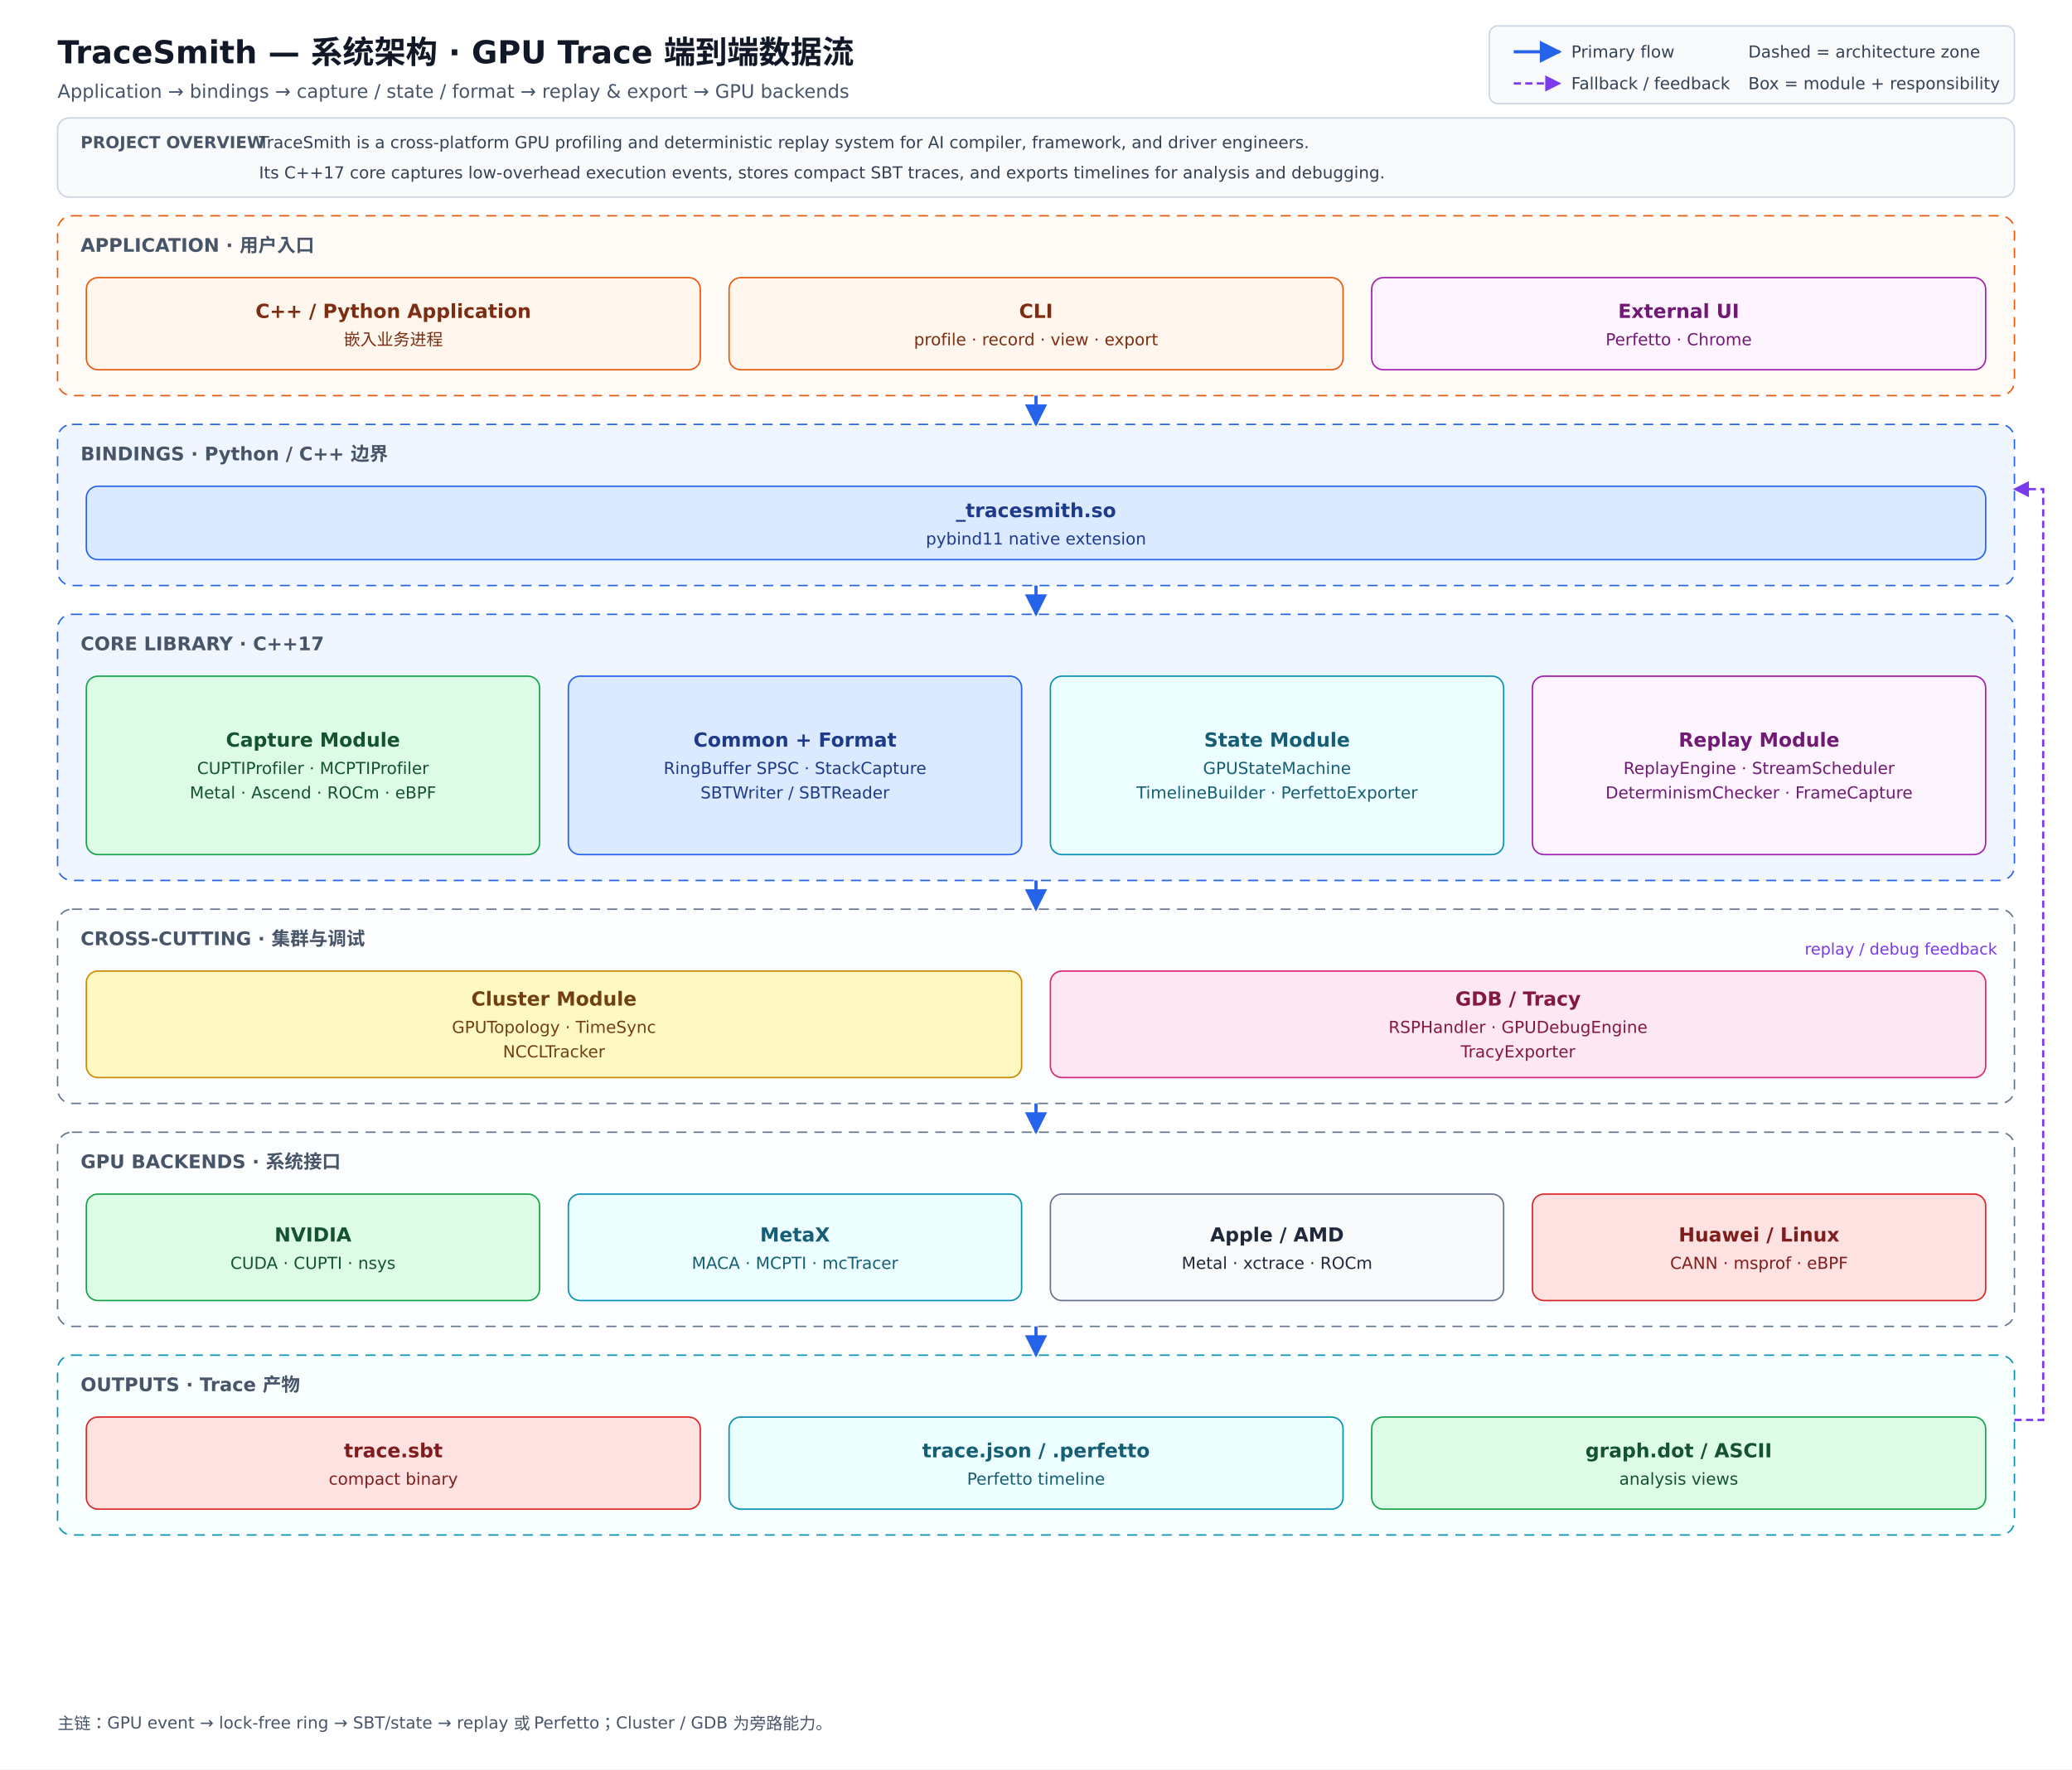
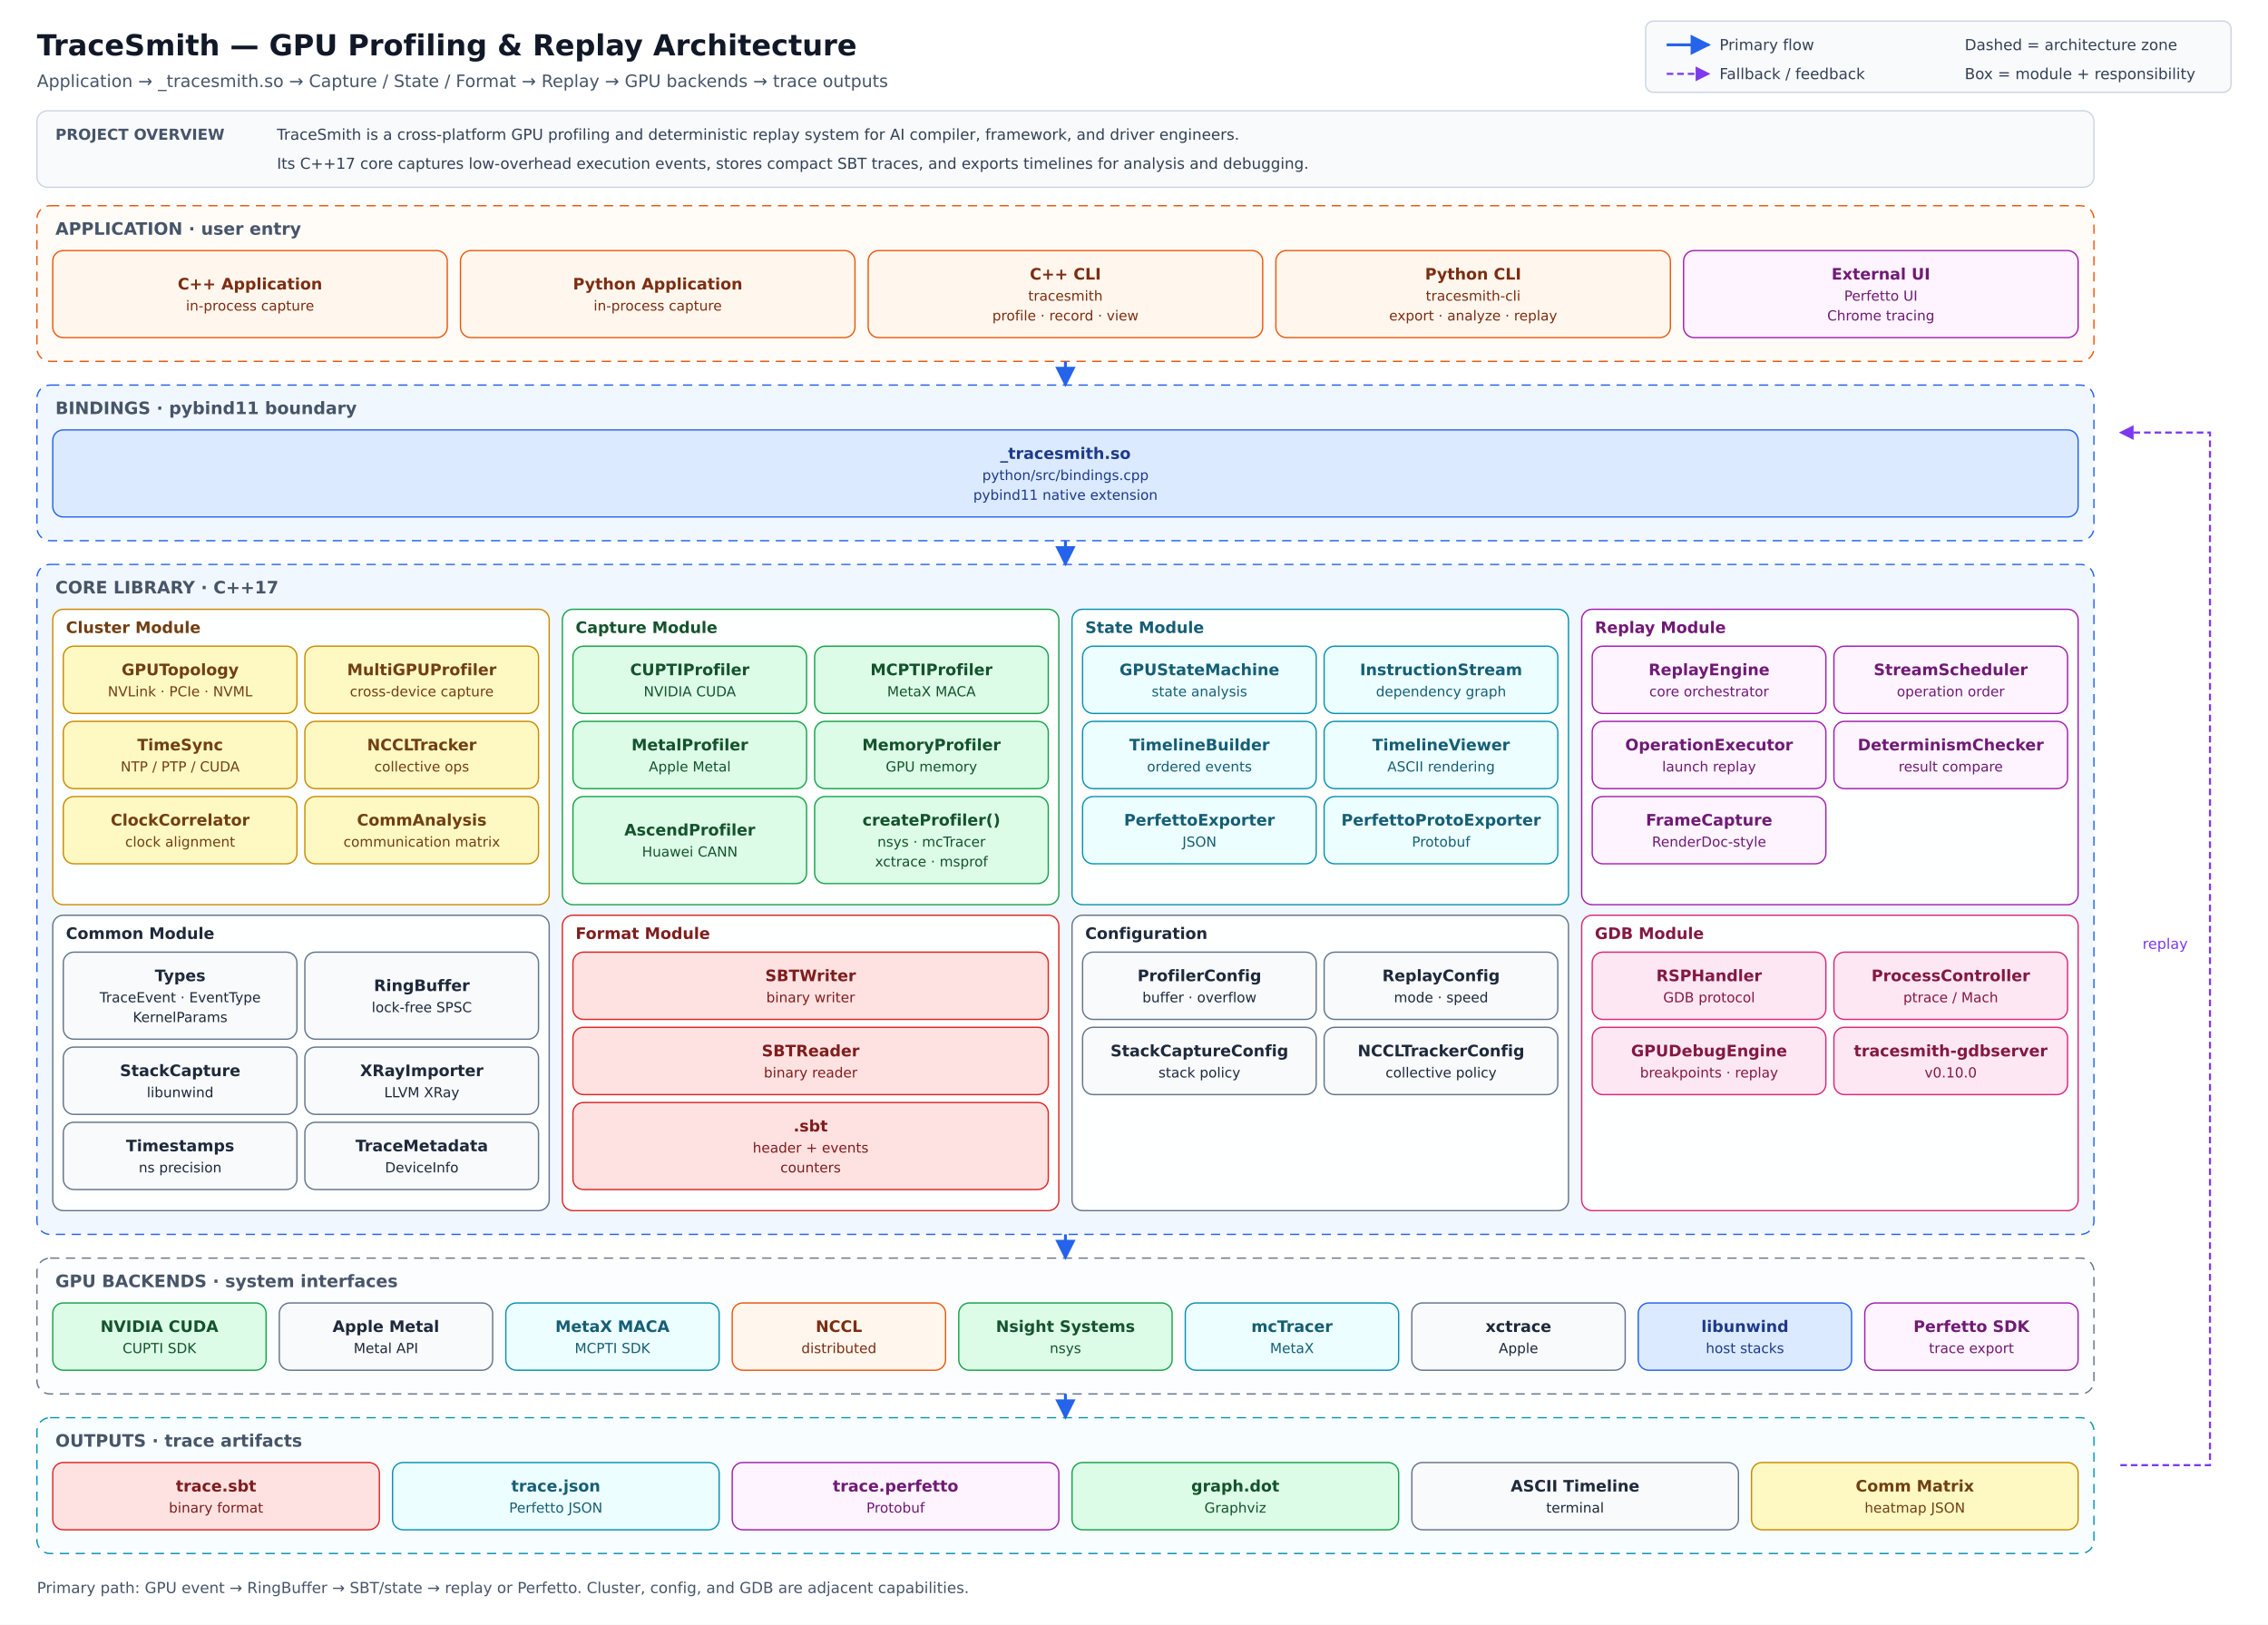
- <svg xmlns="http://www.w3.org/2000/svg" viewBox="0 0 1440 1230" font-family="WenQuanYi Micro Hei, DejaVu Sans, sans-serif">
+ <svg xmlns="http://www.w3.org/2000/svg" viewBox="0 0 1720 1232" font-family="WenQuanYi Micro Hei, DejaVu Sans, sans-serif">
  <defs>
    <marker id="arr" viewBox="0 0 10 10" refX="9" refY="5" markerWidth="7" markerHeight="7" orient="auto">
      <path d="M0,0 L10,5 L0,10 z" fill="#2563eb" />
    </marker>
    <marker id="arrP" viewBox="0 0 10 10" refX="9" refY="5" markerWidth="7" markerHeight="7" orient="auto">
      <path d="M0,0 L10,5 L0,10 z" fill="#7c3aed" />
    </marker>
  </defs>
-   <rect x="0" y="0" width="1440" height="1230" fill="#ffffff" />
-   <text x="40" y="44" font-size="22" fill="#111827" font-weight="700" text-anchor="start">TraceSmith — 系统架构 · GPU Trace 端到端数据流</text>
-   <text x="40" y="68" font-size="13" fill="#475569" font-weight="400" text-anchor="start">Application → bindings → capture / state / format → replay &amp; export → GPU backends</text>
-   <rect x="1035" y="18" width="365" height="54" rx="6" fill="#f8fafc" stroke="#cbd5e1" />
-   <line x1="1052" y1="36" x2="1084" y2="36" stroke="#2563eb" stroke-width="2.2" marker-end="url(#arr)" />
-   <text x="1092" y="40" font-size="11.5" fill="#334155" font-weight="400" text-anchor="start">Primary flow</text>
-   <line x1="1052" y1="58" x2="1084" y2="58" stroke="#7c3aed" stroke-width="1.6" stroke-dasharray="5,3" marker-end="url(#arrP)" />
-   <text x="1092" y="62" font-size="11.5" fill="#334155" font-weight="400" text-anchor="start">Fallback / feedback</text>
-   <text x="1215" y="40" font-size="11.5" fill="#334155" font-weight="400" text-anchor="start">Dashed = architecture zone</text>
-   <text x="1215" y="62" font-size="11.5" fill="#334155" font-weight="400" text-anchor="start">Box = module + responsibility</text>
-   <rect x="40" y="82" width="1360" height="55" rx="8" fill="#f8fafc" stroke="#cbd5e1" />
-   <text x="56" y="103" font-size="11.5" fill="#475569" font-weight="700" text-anchor="start">PROJECT OVERVIEW</text>
-   <text x="180" y="103" font-size="11.5" fill="#334155" font-weight="400" text-anchor="start">TraceSmith is a cross-platform GPU profiling and deterministic replay system for AI compiler, framework, and driver engineers.</text>
-   <text x="180" y="124" font-size="11.5" fill="#334155" font-weight="400" text-anchor="start">Its C++17 core captures low-overhead execution events, stores compact SBT traces, and exports timelines for analysis and debugging.</text>
-   <rect x="40" y="150" width="1360" height="125" rx="10" fill="#fff7ed" fill-opacity="0.42" stroke="#ea580c" stroke-dasharray="7,5" />
-   <text x="56" y="175" font-size="13" fill="#475569" font-weight="700" text-anchor="start">APPLICATION · 用户入口</text>
-   <rect x="60.0" y="193" width="426.7" height="64" rx="8" fill="#fff7ed" stroke="#ea580c" />
-   <text x="273.333" y="221.0" font-size="13.5" fill="#7c2d12" font-weight="700" text-anchor="middle">C++ / Python Application</text>
-   <text x="273.333" y="240.0" font-size="11.5" fill="#7c2d12" font-weight="400" text-anchor="middle">嵌入业务进程</text>
-   <rect x="506.7" y="193" width="426.7" height="64" rx="8" fill="#fff7ed" stroke="#ea580c" />
-   <text x="720.0" y="221.0" font-size="13.5" fill="#7c2d12" font-weight="700" text-anchor="middle">CLI</text>
-   <text x="720.0" y="240.0" font-size="11.5" fill="#7c2d12" font-weight="400" text-anchor="middle">profile · record · view · export</text>
-   <rect x="953.3" y="193" width="426.7" height="64" rx="8" fill="#fdf4ff" stroke="#a21caf" />
-   <text x="1166.667" y="221.0" font-size="13.5" fill="#701a75" font-weight="700" text-anchor="middle">External UI</text>
-   <text x="1166.667" y="240.0" font-size="11.5" fill="#701a75" font-weight="400" text-anchor="middle">Perfetto · Chrome</text>
-   <rect x="40" y="295" width="1360" height="112" rx="10" fill="#dbeafe" fill-opacity="0.42" stroke="#2563eb" stroke-dasharray="7,5" />
-   <text x="56" y="320" font-size="13" fill="#475569" font-weight="700" text-anchor="start">BINDINGS · Python / C++ 边界</text>
-   <rect x="60.0" y="338" width="1320.0" height="51" rx="8" fill="#dbeafe" stroke="#2563eb" />
-   <text x="720.0" y="359.5" font-size="13.5" fill="#1e3a8a" font-weight="700" text-anchor="middle">_tracesmith.so</text>
-   <text x="720.0" y="378.5" font-size="11.5" fill="#1e3a8a" font-weight="400" text-anchor="middle">pybind11 native extension</text>
-   <rect x="40" y="427" width="1360" height="185" rx="10" fill="#dbeafe" fill-opacity="0.42" stroke="#2563eb" stroke-dasharray="7,5" />
-   <text x="56" y="452" font-size="13" fill="#475569" font-weight="700" text-anchor="start">CORE LIBRARY · C++17</text>
-   <rect x="60.0" y="470" width="315.0" height="124" rx="8" fill="#dcfce7" stroke="#16a34a" />
-   <text x="217.5" y="519.0" font-size="13.5" fill="#14532d" font-weight="700" text-anchor="middle">Capture Module</text>
-   <text x="217.5" y="538.0" font-size="11.5" fill="#14532d" font-weight="400" text-anchor="middle">CUPTIProfiler · MCPTIProfiler</text>
-   <text x="217.5" y="555.0" font-size="11.5" fill="#14532d" font-weight="400" text-anchor="middle">Metal · Ascend · ROCm · eBPF</text>
-   <rect x="395.0" y="470" width="315.0" height="124" rx="8" fill="#dbeafe" stroke="#2563eb" />
-   <text x="552.5" y="519.0" font-size="13.5" fill="#1e3a8a" font-weight="700" text-anchor="middle">Common + Format</text>
-   <text x="552.5" y="538.0" font-size="11.5" fill="#1e3a8a" font-weight="400" text-anchor="middle">RingBuffer SPSC · StackCapture</text>
-   <text x="552.5" y="555.0" font-size="11.5" fill="#1e3a8a" font-weight="400" text-anchor="middle">SBTWriter / SBTReader</text>
-   <rect x="730.0" y="470" width="315.0" height="124" rx="8" fill="#ecfeff" stroke="#0891b2" />
-   <text x="887.5" y="519.0" font-size="13.5" fill="#155e75" font-weight="700" text-anchor="middle">State Module</text>
-   <text x="887.5" y="538.0" font-size="11.5" fill="#155e75" font-weight="400" text-anchor="middle">GPUStateMachine</text>
-   <text x="887.5" y="555.0" font-size="11.5" fill="#155e75" font-weight="400" text-anchor="middle">TimelineBuilder · PerfettoExporter</text>
-   <rect x="1065.0" y="470" width="315.0" height="124" rx="8" fill="#fdf4ff" stroke="#a21caf" />
-   <text x="1222.5" y="519.0" font-size="13.5" fill="#701a75" font-weight="700" text-anchor="middle">Replay Module</text>
-   <text x="1222.5" y="538.0" font-size="11.5" fill="#701a75" font-weight="400" text-anchor="middle">ReplayEngine · StreamScheduler</text>
-   <text x="1222.5" y="555.0" font-size="11.5" fill="#701a75" font-weight="400" text-anchor="middle">DeterminismChecker · FrameCapture</text>
-   <rect x="40" y="632" width="1360" height="135" rx="10" fill="#f8fafc" fill-opacity="0.42" stroke="#64748b" stroke-dasharray="7,5" />
-   <text x="56" y="657" font-size="13" fill="#475569" font-weight="700" text-anchor="start">CROSS-CUTTING · 集群与调试</text>
-   <rect x="60.0" y="675" width="650.0" height="74" rx="8" fill="#fef9c3" stroke="#ca8a04" />
-   <text x="385.0" y="699.0" font-size="13.5" fill="#713f12" font-weight="700" text-anchor="middle">Cluster Module</text>
-   <text x="385.0" y="718.0" font-size="11.5" fill="#713f12" font-weight="400" text-anchor="middle">GPUTopology · TimeSync</text>
-   <text x="385.0" y="735.0" font-size="11.5" fill="#713f12" font-weight="400" text-anchor="middle">NCCLTracker</text>
-   <rect x="730.0" y="675" width="650.0" height="74" rx="8" fill="#fce7f3" stroke="#db2777" />
-   <text x="1055.0" y="699.0" font-size="13.5" fill="#831843" font-weight="700" text-anchor="middle">GDB / Tracy</text>
-   <text x="1055.0" y="718.0" font-size="11.5" fill="#831843" font-weight="400" text-anchor="middle">RSPHandler · GPUDebugEngine</text>
-   <text x="1055.0" y="735.0" font-size="11.5" fill="#831843" font-weight="400" text-anchor="middle">TracyExporter</text>
-   <rect x="40" y="787" width="1360" height="135" rx="10" fill="#f8fafc" fill-opacity="0.42" stroke="#64748b" stroke-dasharray="7,5" />
-   <text x="56" y="812" font-size="13" fill="#475569" font-weight="700" text-anchor="start">GPU BACKENDS · 系统接口</text>
-   <rect x="60.0" y="830" width="315.0" height="74" rx="8" fill="#dcfce7" stroke="#16a34a" />
-   <text x="217.5" y="863.0" font-size="13.5" fill="#14532d" font-weight="700" text-anchor="middle">NVIDIA</text>
-   <text x="217.5" y="882.0" font-size="11.5" fill="#14532d" font-weight="400" text-anchor="middle">CUDA · CUPTI · nsys</text>
-   <rect x="395.0" y="830" width="315.0" height="74" rx="8" fill="#ecfeff" stroke="#0891b2" />
-   <text x="552.5" y="863.0" font-size="13.5" fill="#155e75" font-weight="700" text-anchor="middle">MetaX</text>
-   <text x="552.5" y="882.0" font-size="11.5" fill="#155e75" font-weight="400" text-anchor="middle">MACA · MCPTI · mcTracer</text>
-   <rect x="730.0" y="830" width="315.0" height="74" rx="8" fill="#f8fafc" stroke="#64748b" />
-   <text x="887.5" y="863.0" font-size="13.5" fill="#1e293b" font-weight="700" text-anchor="middle">Apple / AMD</text>
-   <text x="887.5" y="882.0" font-size="11.5" fill="#1e293b" font-weight="400" text-anchor="middle">Metal · xctrace · ROCm</text>
-   <rect x="1065.0" y="830" width="315.0" height="74" rx="8" fill="#fee2e2" stroke="#dc2626" />
-   <text x="1222.5" y="863.0" font-size="13.5" fill="#7f1d1d" font-weight="700" text-anchor="middle">Huawei / Linux</text>
-   <text x="1222.5" y="882.0" font-size="11.5" fill="#7f1d1d" font-weight="400" text-anchor="middle">CANN · msprof · eBPF</text>
-   <rect x="40" y="942" width="1360" height="125" rx="10" fill="#ecfeff" fill-opacity="0.42" stroke="#0891b2" stroke-dasharray="7,5" />
-   <text x="56" y="967" font-size="13" fill="#475569" font-weight="700" text-anchor="start">OUTPUTS · Trace 产物</text>
-   <rect x="60.0" y="985" width="426.7" height="64" rx="8" fill="#fee2e2" stroke="#dc2626" />
-   <text x="273.333" y="1013.0" font-size="13.5" fill="#7f1d1d" font-weight="700" text-anchor="middle">trace.sbt</text>
-   <text x="273.333" y="1032.0" font-size="11.5" fill="#7f1d1d" font-weight="400" text-anchor="middle">compact binary</text>
-   <rect x="506.7" y="985" width="426.7" height="64" rx="8" fill="#ecfeff" stroke="#0891b2" />
-   <text x="720.0" y="1013.0" font-size="13.5" fill="#155e75" font-weight="700" text-anchor="middle">trace.json / .perfetto</text>
-   <text x="720.0" y="1032.0" font-size="11.5" fill="#155e75" font-weight="400" text-anchor="middle">Perfetto timeline</text>
-   <rect x="953.3" y="985" width="426.7" height="64" rx="8" fill="#dcfce7" stroke="#16a34a" />
-   <text x="1166.667" y="1013.0" font-size="13.5" fill="#14532d" font-weight="700" text-anchor="middle">graph.dot / ASCII</text>
-   <text x="1166.667" y="1032.0" font-size="11.5" fill="#14532d" font-weight="400" text-anchor="middle">analysis views</text>
-   <line x1="720" y1="275" x2="720" y2="295" stroke="#2563eb" stroke-width="2.2" marker-end="url(#arr)" />
-   <line x1="720" y1="407" x2="720" y2="427" stroke="#2563eb" stroke-width="2.2" marker-end="url(#arr)" />
-   <line x1="720" y1="612" x2="720" y2="632" stroke="#2563eb" stroke-width="2.2" marker-end="url(#arr)" />
-   <line x1="720" y1="767" x2="720" y2="787" stroke="#2563eb" stroke-width="2.2" marker-end="url(#arr)" />
-   <line x1="720" y1="922" x2="720" y2="942" stroke="#2563eb" stroke-width="2.2" marker-end="url(#arr)" />
-   <path d="M 1400,987 L 1420,987 L 1420,340 L 1400,340" fill="none" stroke="#7c3aed" stroke-width="1.6" stroke-dasharray="5,3" marker-end="url(#arrP)" />
-   <text x="1388" y="663.5" font-size="11" fill="#7c3aed" font-weight="400" text-anchor="end">replay / debug feedback</text>
-   <text x="40" y="1202" font-size="11.5" fill="#475569" font-weight="400" text-anchor="start">主链：GPU event → lock-free ring → SBT/state → replay 或 Perfetto；Cluster / GDB 为旁路能力。</text>
+   <rect x="0" y="0" width="1720" height="1232" fill="#ffffff" />
+   <text x="28" y="42" font-size="22" fill="#111827" font-weight="700" text-anchor="start">TraceSmith — GPU Profiling &amp; Replay Architecture</text>
+   <text x="28" y="66" font-size="13" fill="#475569" font-weight="400" text-anchor="start">Application → _tracesmith.so → Capture / State / Format → Replay → GPU backends → trace outputs</text>
+   <rect x="1248" y="16" width="444" height="54" rx="6" fill="#f8fafc" stroke="#cbd5e1" />
+   <line x1="1264" y1="34" x2="1296" y2="34" stroke="#2563eb" stroke-width="2.2" marker-end="url(#arr)" />
+   <text x="1304" y="38" font-size="11.5" fill="#334155" font-weight="400" text-anchor="start">Primary flow</text>
+   <line x1="1264" y1="56" x2="1296" y2="56" stroke="#7c3aed" stroke-width="1.6" stroke-dasharray="5,3" marker-end="url(#arrP)" />
+   <text x="1304" y="60" font-size="11.5" fill="#334155" font-weight="400" text-anchor="start">Fallback / feedback</text>
+   <text x="1490" y="38" font-size="11.5" fill="#334155" font-weight="400" text-anchor="start">Dashed = architecture zone</text>
+   <text x="1490" y="60" font-size="11.5" fill="#334155" font-weight="400" text-anchor="start">Box = module + responsibility</text>
+   <rect x="28" y="84" width="1560" height="58" rx="8" fill="#f8fafc" stroke="#cbd5e1" />
+   <text x="42" y="106" font-size="11.5" fill="#475569" font-weight="700" text-anchor="start">PROJECT OVERVIEW</text>
+   <text x="210" y="106" font-size="11.5" fill="#334155" font-weight="400" text-anchor="start">TraceSmith is a cross-platform GPU profiling and deterministic replay system for AI compiler, framework, and driver engineers.</text>
+   <text x="210" y="128" font-size="11.5" fill="#334155" font-weight="400" text-anchor="start">Its C++17 core captures low-overhead execution events, stores compact SBT traces, and exports timelines for analysis and debugging.</text>
+   <rect x="28" y="156" width="1560" height="118" rx="10" fill="#fff7ed" fill-opacity="0.38" stroke="#ea580c" stroke-dasharray="7,5" />
+   <text x="42" y="178" font-size="13" fill="#475569" font-weight="700" text-anchor="start">APPLICATION · user entry</text>
+   <rect x="40.0" y="190.0" width="299.2" height="66.0" rx="8" fill="#fff7ed" stroke="#ea580c" />
+   <text x="189.6" y="219.5" font-size="12" fill="#7c2d12" font-weight="700" text-anchor="middle">C++ Application</text>
+   <text x="189.6" y="235.5" font-size="10.5" fill="#7c2d12" font-weight="400" text-anchor="middle">in-process capture</text>
+   <rect x="349.2" y="190.0" width="299.2" height="66.0" rx="8" fill="#fff7ed" stroke="#ea580c" />
+   <text x="498.8" y="219.5" font-size="12" fill="#7c2d12" font-weight="700" text-anchor="middle">Python Application</text>
+   <text x="498.8" y="235.5" font-size="10.5" fill="#7c2d12" font-weight="400" text-anchor="middle">in-process capture</text>
+   <rect x="658.4" y="190.0" width="299.2" height="66.0" rx="8" fill="#fff7ed" stroke="#ea580c" />
+   <text x="808.0" y="212.0" font-size="12" fill="#7c2d12" font-weight="700" text-anchor="middle">C++ CLI</text>
+   <text x="808.0" y="228.0" font-size="10.5" fill="#7c2d12" font-weight="400" text-anchor="middle">tracesmith</text>
+   <text x="808.0" y="243.0" font-size="10.5" fill="#7c2d12" font-weight="400" text-anchor="middle">profile · record · view</text>
+   <rect x="967.6" y="190.0" width="299.2" height="66.0" rx="8" fill="#fff7ed" stroke="#ea580c" />
+   <text x="1117.2" y="212.0" font-size="12" fill="#7c2d12" font-weight="700" text-anchor="middle">Python CLI</text>
+   <text x="1117.2" y="228.0" font-size="10.5" fill="#7c2d12" font-weight="400" text-anchor="middle">tracesmith-cli</text>
+   <text x="1117.2" y="243.0" font-size="10.5" fill="#7c2d12" font-weight="400" text-anchor="middle">export · analyze · replay</text>
+   <rect x="1276.8" y="190.0" width="299.2" height="66.0" rx="8" fill="#fdf4ff" stroke="#a21caf" />
+   <text x="1426.4" y="212.0" font-size="12" fill="#701a75" font-weight="700" text-anchor="middle">External UI</text>
+   <text x="1426.4" y="228.0" font-size="10.5" fill="#701a75" font-weight="400" text-anchor="middle">Perfetto UI</text>
+   <text x="1426.4" y="243.0" font-size="10.5" fill="#701a75" font-weight="400" text-anchor="middle">Chrome tracing</text>
+   <rect x="28" y="292" width="1560" height="118" rx="10" fill="#dbeafe" fill-opacity="0.38" stroke="#2563eb" stroke-dasharray="7,5" />
+   <text x="42" y="314" font-size="13" fill="#475569" font-weight="700" text-anchor="start">BINDINGS · pybind11 boundary</text>
+   <rect x="40.0" y="326.0" width="1536.0" height="66.0" rx="8" fill="#dbeafe" stroke="#2563eb" />
+   <text x="808.0" y="348.0" font-size="12" fill="#1e3a8a" font-weight="700" text-anchor="middle">_tracesmith.so</text>
+   <text x="808.0" y="364.0" font-size="10.5" fill="#1e3a8a" font-weight="400" text-anchor="middle">python/src/bindings.cpp</text>
+   <text x="808.0" y="379.0" font-size="10.5" fill="#1e3a8a" font-weight="400" text-anchor="middle">pybind11 native extension</text>
+   <rect x="28" y="428" width="1560" height="508" rx="10" fill="#dbeafe" fill-opacity="0.38" stroke="#2563eb" stroke-dasharray="7,5" />
+   <text x="42" y="450" font-size="13" fill="#475569" font-weight="700" text-anchor="start">CORE LIBRARY · C++17</text>
+   <rect x="40.0" y="462.0" width="376.5" height="224.0" rx="8" fill="#ffffff" fill-opacity="0.94" stroke="#ca8a04" />
+   <text x="50.0" y="480" font-size="12" fill="#713f12" font-weight="700" text-anchor="start">Cluster Module</text>
+   <rect x="48.0" y="490.0" width="177.2" height="51.0" rx="8" fill="#fef9c3" stroke="#ca8a04" />
+   <text x="136.625" y="512.0" font-size="12" fill="#713f12" font-weight="700" text-anchor="middle">GPUTopology</text>
+   <text x="136.625" y="528.0" font-size="10.5" fill="#713f12" font-weight="400" text-anchor="middle">NVLink · PCIe · NVML</text>
+   <rect x="231.2" y="490.0" width="177.2" height="51.0" rx="8" fill="#fef9c3" stroke="#ca8a04" />
+   <text x="319.875" y="512.0" font-size="12" fill="#713f12" font-weight="700" text-anchor="middle">MultiGPUProfiler</text>
+   <text x="319.875" y="528.0" font-size="10.5" fill="#713f12" font-weight="400" text-anchor="middle">cross-device capture</text>
+   <rect x="48.0" y="547.0" width="177.2" height="51.0" rx="8" fill="#fef9c3" stroke="#ca8a04" />
+   <text x="136.625" y="569.0" font-size="12" fill="#713f12" font-weight="700" text-anchor="middle">TimeSync</text>
+   <text x="136.625" y="585.0" font-size="10.5" fill="#713f12" font-weight="400" text-anchor="middle">NTP / PTP / CUDA</text>
+   <rect x="231.2" y="547.0" width="177.2" height="51.0" rx="8" fill="#fef9c3" stroke="#ca8a04" />
+   <text x="319.875" y="569.0" font-size="12" fill="#713f12" font-weight="700" text-anchor="middle">NCCLTracker</text>
+   <text x="319.875" y="585.0" font-size="10.5" fill="#713f12" font-weight="400" text-anchor="middle">collective ops</text>
+   <rect x="48.0" y="604.0" width="177.2" height="51.0" rx="8" fill="#fef9c3" stroke="#ca8a04" />
+   <text x="136.625" y="626.0" font-size="12" fill="#713f12" font-weight="700" text-anchor="middle">ClockCorrelator</text>
+   <text x="136.625" y="642.0" font-size="10.5" fill="#713f12" font-weight="400" text-anchor="middle">clock alignment</text>
+   <rect x="231.2" y="604.0" width="177.2" height="51.0" rx="8" fill="#fef9c3" stroke="#ca8a04" />
+   <text x="319.875" y="626.0" font-size="12" fill="#713f12" font-weight="700" text-anchor="middle">CommAnalysis</text>
+   <text x="319.875" y="642.0" font-size="10.5" fill="#713f12" font-weight="400" text-anchor="middle">communication matrix</text>
+   <rect x="426.5" y="462.0" width="376.5" height="224.0" rx="8" fill="#ffffff" fill-opacity="0.94" stroke="#16a34a" />
+   <text x="436.5" y="480" font-size="12" fill="#14532d" font-weight="700" text-anchor="start">Capture Module</text>
+   <rect x="434.5" y="490.0" width="177.2" height="51.0" rx="8" fill="#dcfce7" stroke="#16a34a" />
+   <text x="523.125" y="512.0" font-size="12" fill="#14532d" font-weight="700" text-anchor="middle">CUPTIProfiler</text>
+   <text x="523.125" y="528.0" font-size="10.5" fill="#14532d" font-weight="400" text-anchor="middle">NVIDIA CUDA</text>
+   <rect x="617.8" y="490.0" width="177.2" height="51.0" rx="8" fill="#dcfce7" stroke="#16a34a" />
+   <text x="706.375" y="512.0" font-size="12" fill="#14532d" font-weight="700" text-anchor="middle">MCPTIProfiler</text>
+   <text x="706.375" y="528.0" font-size="10.5" fill="#14532d" font-weight="400" text-anchor="middle">MetaX MACA</text>
+   <rect x="434.5" y="547.0" width="177.2" height="51.0" rx="8" fill="#dcfce7" stroke="#16a34a" />
+   <text x="523.125" y="569.0" font-size="12" fill="#14532d" font-weight="700" text-anchor="middle">MetalProfiler</text>
+   <text x="523.125" y="585.0" font-size="10.5" fill="#14532d" font-weight="400" text-anchor="middle">Apple Metal</text>
+   <rect x="617.8" y="547.0" width="177.2" height="51.0" rx="8" fill="#dcfce7" stroke="#16a34a" />
+   <text x="706.375" y="569.0" font-size="12" fill="#14532d" font-weight="700" text-anchor="middle">MemoryProfiler</text>
+   <text x="706.375" y="585.0" font-size="10.5" fill="#14532d" font-weight="400" text-anchor="middle">GPU memory</text>
+   <rect x="434.5" y="604.0" width="177.2" height="66.0" rx="8" fill="#dcfce7" stroke="#16a34a" />
+   <text x="523.125" y="633.5" font-size="12" fill="#14532d" font-weight="700" text-anchor="middle">AscendProfiler</text>
+   <text x="523.125" y="649.5" font-size="10.5" fill="#14532d" font-weight="400" text-anchor="middle">Huawei CANN</text>
+   <rect x="617.8" y="604.0" width="177.2" height="66.0" rx="8" fill="#dcfce7" stroke="#16a34a" />
+   <text x="706.375" y="626.0" font-size="12" fill="#14532d" font-weight="700" text-anchor="middle">createProfiler()</text>
+   <text x="706.375" y="642.0" font-size="10.5" fill="#14532d" font-weight="400" text-anchor="middle">nsys · mcTracer</text>
+   <text x="706.375" y="657.0" font-size="10.5" fill="#14532d" font-weight="400" text-anchor="middle">xctrace · msprof</text>
+   <rect x="813.0" y="462.0" width="376.5" height="224.0" rx="8" fill="#ffffff" fill-opacity="0.94" stroke="#0891b2" />
+   <text x="823.0" y="480" font-size="12" fill="#155e75" font-weight="700" text-anchor="start">State Module</text>
+   <rect x="821.0" y="490.0" width="177.2" height="51.0" rx="8" fill="#ecfeff" stroke="#0891b2" />
+   <text x="909.625" y="512.0" font-size="12" fill="#155e75" font-weight="700" text-anchor="middle">GPUStateMachine</text>
+   <text x="909.625" y="528.0" font-size="10.5" fill="#155e75" font-weight="400" text-anchor="middle">state analysis</text>
+   <rect x="1004.2" y="490.0" width="177.2" height="51.0" rx="8" fill="#ecfeff" stroke="#0891b2" />
+   <text x="1092.875" y="512.0" font-size="12" fill="#155e75" font-weight="700" text-anchor="middle">InstructionStream</text>
+   <text x="1092.875" y="528.0" font-size="10.5" fill="#155e75" font-weight="400" text-anchor="middle">dependency graph</text>
+   <rect x="821.0" y="547.0" width="177.2" height="51.0" rx="8" fill="#ecfeff" stroke="#0891b2" />
+   <text x="909.625" y="569.0" font-size="12" fill="#155e75" font-weight="700" text-anchor="middle">TimelineBuilder</text>
+   <text x="909.625" y="585.0" font-size="10.5" fill="#155e75" font-weight="400" text-anchor="middle">ordered events</text>
+   <rect x="1004.2" y="547.0" width="177.2" height="51.0" rx="8" fill="#ecfeff" stroke="#0891b2" />
+   <text x="1092.875" y="569.0" font-size="12" fill="#155e75" font-weight="700" text-anchor="middle">TimelineViewer</text>
+   <text x="1092.875" y="585.0" font-size="10.5" fill="#155e75" font-weight="400" text-anchor="middle">ASCII rendering</text>
+   <rect x="821.0" y="604.0" width="177.2" height="51.0" rx="8" fill="#ecfeff" stroke="#0891b2" />
+   <text x="909.625" y="626.0" font-size="12" fill="#155e75" font-weight="700" text-anchor="middle">PerfettoExporter</text>
+   <text x="909.625" y="642.0" font-size="10.5" fill="#155e75" font-weight="400" text-anchor="middle">JSON</text>
+   <rect x="1004.2" y="604.0" width="177.2" height="51.0" rx="8" fill="#ecfeff" stroke="#0891b2" />
+   <text x="1092.875" y="626.0" font-size="12" fill="#155e75" font-weight="700" text-anchor="middle">PerfettoProtoExporter</text>
+   <text x="1092.875" y="642.0" font-size="10.5" fill="#155e75" font-weight="400" text-anchor="middle">Protobuf</text>
+   <rect x="1199.5" y="462.0" width="376.5" height="224.0" rx="8" fill="#ffffff" fill-opacity="0.94" stroke="#a21caf" />
+   <text x="1209.5" y="480" font-size="12" fill="#701a75" font-weight="700" text-anchor="start">Replay Module</text>
+   <rect x="1207.5" y="490.0" width="177.2" height="51.0" rx="8" fill="#fdf4ff" stroke="#a21caf" />
+   <text x="1296.125" y="512.0" font-size="12" fill="#701a75" font-weight="700" text-anchor="middle">ReplayEngine</text>
+   <text x="1296.125" y="528.0" font-size="10.5" fill="#701a75" font-weight="400" text-anchor="middle">core orchestrator</text>
+   <rect x="1390.8" y="490.0" width="177.2" height="51.0" rx="8" fill="#fdf4ff" stroke="#a21caf" />
+   <text x="1479.375" y="512.0" font-size="12" fill="#701a75" font-weight="700" text-anchor="middle">StreamScheduler</text>
+   <text x="1479.375" y="528.0" font-size="10.5" fill="#701a75" font-weight="400" text-anchor="middle">operation order</text>
+   <rect x="1207.5" y="547.0" width="177.2" height="51.0" rx="8" fill="#fdf4ff" stroke="#a21caf" />
+   <text x="1296.125" y="569.0" font-size="12" fill="#701a75" font-weight="700" text-anchor="middle">OperationExecutor</text>
+   <text x="1296.125" y="585.0" font-size="10.5" fill="#701a75" font-weight="400" text-anchor="middle">launch replay</text>
+   <rect x="1390.8" y="547.0" width="177.2" height="51.0" rx="8" fill="#fdf4ff" stroke="#a21caf" />
+   <text x="1479.375" y="569.0" font-size="12" fill="#701a75" font-weight="700" text-anchor="middle">DeterminismChecker</text>
+   <text x="1479.375" y="585.0" font-size="10.5" fill="#701a75" font-weight="400" text-anchor="middle">result compare</text>
+   <rect x="1207.5" y="604.0" width="177.2" height="51.0" rx="8" fill="#fdf4ff" stroke="#a21caf" />
+   <text x="1296.125" y="626.0" font-size="12" fill="#701a75" font-weight="700" text-anchor="middle">FrameCapture</text>
+   <text x="1296.125" y="642.0" font-size="10.5" fill="#701a75" font-weight="400" text-anchor="middle">RenderDoc-style</text>
+   <rect x="40.0" y="694.0" width="376.5" height="224.0" rx="8" fill="#ffffff" fill-opacity="0.94" stroke="#64748b" />
+   <text x="50.0" y="712" font-size="12" fill="#1e293b" font-weight="700" text-anchor="start">Common Module</text>
+   <rect x="48.0" y="722.0" width="177.2" height="66.0" rx="8" fill="#f8fafc" stroke="#64748b" />
+   <text x="136.625" y="744.0" font-size="12" fill="#1e293b" font-weight="700" text-anchor="middle">Types</text>
+   <text x="136.625" y="760.0" font-size="10.5" fill="#1e293b" font-weight="400" text-anchor="middle">TraceEvent · EventType</text>
+   <text x="136.625" y="775.0" font-size="10.5" fill="#1e293b" font-weight="400" text-anchor="middle">KernelParams</text>
+   <rect x="231.2" y="722.0" width="177.2" height="66.0" rx="8" fill="#f8fafc" stroke="#64748b" />
+   <text x="319.875" y="751.5" font-size="12" fill="#1e293b" font-weight="700" text-anchor="middle">RingBuffer</text>
+   <text x="319.875" y="767.5" font-size="10.5" fill="#1e293b" font-weight="400" text-anchor="middle">lock-free SPSC</text>
+   <rect x="48.0" y="794.0" width="177.2" height="51.0" rx="8" fill="#f8fafc" stroke="#64748b" />
+   <text x="136.625" y="816.0" font-size="12" fill="#1e293b" font-weight="700" text-anchor="middle">StackCapture</text>
+   <text x="136.625" y="832.0" font-size="10.5" fill="#1e293b" font-weight="400" text-anchor="middle">libunwind</text>
+   <rect x="231.2" y="794.0" width="177.2" height="51.0" rx="8" fill="#f8fafc" stroke="#64748b" />
+   <text x="319.875" y="816.0" font-size="12" fill="#1e293b" font-weight="700" text-anchor="middle">XRayImporter</text>
+   <text x="319.875" y="832.0" font-size="10.5" fill="#1e293b" font-weight="400" text-anchor="middle">LLVM XRay</text>
+   <rect x="48.0" y="851.0" width="177.2" height="51.0" rx="8" fill="#f8fafc" stroke="#64748b" />
+   <text x="136.625" y="873.0" font-size="12" fill="#1e293b" font-weight="700" text-anchor="middle">Timestamps</text>
+   <text x="136.625" y="889.0" font-size="10.5" fill="#1e293b" font-weight="400" text-anchor="middle">ns precision</text>
+   <rect x="231.2" y="851.0" width="177.2" height="51.0" rx="8" fill="#f8fafc" stroke="#64748b" />
+   <text x="319.875" y="873.0" font-size="12" fill="#1e293b" font-weight="700" text-anchor="middle">TraceMetadata</text>
+   <text x="319.875" y="889.0" font-size="10.5" fill="#1e293b" font-weight="400" text-anchor="middle">DeviceInfo</text>
+   <rect x="426.5" y="694.0" width="376.5" height="224.0" rx="8" fill="#ffffff" fill-opacity="0.94" stroke="#dc2626" />
+   <text x="436.5" y="712" font-size="12" fill="#7f1d1d" font-weight="700" text-anchor="start">Format Module</text>
+   <rect x="434.5" y="722.0" width="360.5" height="51.0" rx="8" fill="#fee2e2" stroke="#dc2626" />
+   <text x="614.75" y="744.0" font-size="12" fill="#7f1d1d" font-weight="700" text-anchor="middle">SBTWriter</text>
+   <text x="614.75" y="760.0" font-size="10.5" fill="#7f1d1d" font-weight="400" text-anchor="middle">binary writer</text>
+   <rect x="434.5" y="779.0" width="360.5" height="51.0" rx="8" fill="#fee2e2" stroke="#dc2626" />
+   <text x="614.75" y="801.0" font-size="12" fill="#7f1d1d" font-weight="700" text-anchor="middle">SBTReader</text>
+   <text x="614.75" y="817.0" font-size="10.5" fill="#7f1d1d" font-weight="400" text-anchor="middle">binary reader</text>
+   <rect x="434.5" y="836.0" width="360.5" height="66.0" rx="8" fill="#fee2e2" stroke="#dc2626" />
+   <text x="614.75" y="858.0" font-size="12" fill="#7f1d1d" font-weight="700" text-anchor="middle">.sbt</text>
+   <text x="614.75" y="874.0" font-size="10.5" fill="#7f1d1d" font-weight="400" text-anchor="middle">header + events</text>
+   <text x="614.75" y="889.0" font-size="10.5" fill="#7f1d1d" font-weight="400" text-anchor="middle">counters</text>
+   <rect x="813.0" y="694.0" width="376.5" height="224.0" rx="8" fill="#ffffff" fill-opacity="0.94" stroke="#64748b" />
+   <text x="823.0" y="712" font-size="12" fill="#1e293b" font-weight="700" text-anchor="start">Configuration</text>
+   <rect x="821.0" y="722.0" width="177.2" height="51.0" rx="8" fill="#f8fafc" stroke="#64748b" />
+   <text x="909.625" y="744.0" font-size="12" fill="#1e293b" font-weight="700" text-anchor="middle">ProfilerConfig</text>
+   <text x="909.625" y="760.0" font-size="10.5" fill="#1e293b" font-weight="400" text-anchor="middle">buffer · overflow</text>
+   <rect x="1004.2" y="722.0" width="177.2" height="51.0" rx="8" fill="#f8fafc" stroke="#64748b" />
+   <text x="1092.875" y="744.0" font-size="12" fill="#1e293b" font-weight="700" text-anchor="middle">ReplayConfig</text>
+   <text x="1092.875" y="760.0" font-size="10.5" fill="#1e293b" font-weight="400" text-anchor="middle">mode · speed</text>
+   <rect x="821.0" y="779.0" width="177.2" height="51.0" rx="8" fill="#f8fafc" stroke="#64748b" />
+   <text x="909.625" y="801.0" font-size="12" fill="#1e293b" font-weight="700" text-anchor="middle">StackCaptureConfig</text>
+   <text x="909.625" y="817.0" font-size="10.5" fill="#1e293b" font-weight="400" text-anchor="middle">stack policy</text>
+   <rect x="1004.2" y="779.0" width="177.2" height="51.0" rx="8" fill="#f8fafc" stroke="#64748b" />
+   <text x="1092.875" y="801.0" font-size="12" fill="#1e293b" font-weight="700" text-anchor="middle">NCCLTrackerConfig</text>
+   <text x="1092.875" y="817.0" font-size="10.5" fill="#1e293b" font-weight="400" text-anchor="middle">collective policy</text>
+   <rect x="1199.5" y="694.0" width="376.5" height="224.0" rx="8" fill="#ffffff" fill-opacity="0.94" stroke="#db2777" />
+   <text x="1209.5" y="712" font-size="12" fill="#831843" font-weight="700" text-anchor="start">GDB Module</text>
+   <rect x="1207.5" y="722.0" width="177.2" height="51.0" rx="8" fill="#fce7f3" stroke="#db2777" />
+   <text x="1296.125" y="744.0" font-size="12" fill="#831843" font-weight="700" text-anchor="middle">RSPHandler</text>
+   <text x="1296.125" y="760.0" font-size="10.5" fill="#831843" font-weight="400" text-anchor="middle">GDB protocol</text>
+   <rect x="1390.8" y="722.0" width="177.2" height="51.0" rx="8" fill="#fce7f3" stroke="#db2777" />
+   <text x="1479.375" y="744.0" font-size="12" fill="#831843" font-weight="700" text-anchor="middle">ProcessController</text>
+   <text x="1479.375" y="760.0" font-size="10.5" fill="#831843" font-weight="400" text-anchor="middle">ptrace / Mach</text>
+   <rect x="1207.5" y="779.0" width="177.2" height="51.0" rx="8" fill="#fce7f3" stroke="#db2777" />
+   <text x="1296.125" y="801.0" font-size="12" fill="#831843" font-weight="700" text-anchor="middle">GPUDebugEngine</text>
+   <text x="1296.125" y="817.0" font-size="10.5" fill="#831843" font-weight="400" text-anchor="middle">breakpoints · replay</text>
+   <rect x="1390.8" y="779.0" width="177.2" height="51.0" rx="8" fill="#fce7f3" stroke="#db2777" />
+   <text x="1479.375" y="801.0" font-size="12" fill="#831843" font-weight="700" text-anchor="middle">tracesmith-gdbserver</text>
+   <text x="1479.375" y="817.0" font-size="10.5" fill="#831843" font-weight="400" text-anchor="middle">v0.10.0</text>
+   <rect x="28" y="954" width="1560" height="103" rx="10" fill="#f8fafc" fill-opacity="0.38" stroke="#64748b" stroke-dasharray="7,5" />
+   <text x="42" y="976" font-size="13" fill="#475569" font-weight="700" text-anchor="start">GPU BACKENDS · system interfaces</text>
+   <rect x="40.0" y="988.0" width="161.8" height="51.0" rx="8" fill="#dcfce7" stroke="#16a34a" />
+   <text x="120.889" y="1010.0" font-size="12" fill="#14532d" font-weight="700" text-anchor="middle">NVIDIA CUDA</text>
+   <text x="120.889" y="1026.0" font-size="10.5" fill="#14532d" font-weight="400" text-anchor="middle">CUPTI SDK</text>
+   <rect x="211.8" y="988.0" width="161.8" height="51.0" rx="8" fill="#f8fafc" stroke="#64748b" />
+   <text x="292.667" y="1010.0" font-size="12" fill="#1e293b" font-weight="700" text-anchor="middle">Apple Metal</text>
+   <text x="292.667" y="1026.0" font-size="10.5" fill="#1e293b" font-weight="400" text-anchor="middle">Metal API</text>
+   <rect x="383.6" y="988.0" width="161.8" height="51.0" rx="8" fill="#ecfeff" stroke="#0891b2" />
+   <text x="464.444" y="1010.0" font-size="12" fill="#155e75" font-weight="700" text-anchor="middle">MetaX MACA</text>
+   <text x="464.444" y="1026.0" font-size="10.5" fill="#155e75" font-weight="400" text-anchor="middle">MCPTI SDK</text>
+   <rect x="555.3" y="988.0" width="161.8" height="51.0" rx="8" fill="#fff7ed" stroke="#ea580c" />
+   <text x="636.222" y="1010.0" font-size="12" fill="#7c2d12" font-weight="700" text-anchor="middle">NCCL</text>
+   <text x="636.222" y="1026.0" font-size="10.5" fill="#7c2d12" font-weight="400" text-anchor="middle">distributed</text>
+   <rect x="727.1" y="988.0" width="161.8" height="51.0" rx="8" fill="#dcfce7" stroke="#16a34a" />
+   <text x="808.0" y="1010.0" font-size="12" fill="#14532d" font-weight="700" text-anchor="middle">Nsight Systems</text>
+   <text x="808.0" y="1026.0" font-size="10.5" fill="#14532d" font-weight="400" text-anchor="middle">nsys</text>
+   <rect x="898.9" y="988.0" width="161.8" height="51.0" rx="8" fill="#ecfeff" stroke="#0891b2" />
+   <text x="979.778" y="1010.0" font-size="12" fill="#155e75" font-weight="700" text-anchor="middle">mcTracer</text>
+   <text x="979.778" y="1026.0" font-size="10.5" fill="#155e75" font-weight="400" text-anchor="middle">MetaX</text>
+   <rect x="1070.7" y="988.0" width="161.8" height="51.0" rx="8" fill="#f8fafc" stroke="#64748b" />
+   <text x="1151.556" y="1010.0" font-size="12" fill="#1e293b" font-weight="700" text-anchor="middle">xctrace</text>
+   <text x="1151.556" y="1026.0" font-size="10.5" fill="#1e293b" font-weight="400" text-anchor="middle">Apple</text>
+   <rect x="1242.4" y="988.0" width="161.8" height="51.0" rx="8" fill="#dbeafe" stroke="#2563eb" />
+   <text x="1323.333" y="1010.0" font-size="12" fill="#1e3a8a" font-weight="700" text-anchor="middle">libunwind</text>
+   <text x="1323.333" y="1026.0" font-size="10.5" fill="#1e3a8a" font-weight="400" text-anchor="middle">host stacks</text>
+   <rect x="1414.2" y="988.0" width="161.8" height="51.0" rx="8" fill="#fdf4ff" stroke="#a21caf" />
+   <text x="1495.111" y="1010.0" font-size="12" fill="#701a75" font-weight="700" text-anchor="middle">Perfetto SDK</text>
+   <text x="1495.111" y="1026.0" font-size="10.5" fill="#701a75" font-weight="400" text-anchor="middle">trace export</text>
+   <rect x="28" y="1075" width="1560" height="103" rx="10" fill="#ecfeff" fill-opacity="0.38" stroke="#0891b2" stroke-dasharray="7,5" />
+   <text x="42" y="1097" font-size="13" fill="#475569" font-weight="700" text-anchor="start">OUTPUTS · trace artifacts</text>
+   <rect x="40.0" y="1109.0" width="247.7" height="51.0" rx="8" fill="#fee2e2" stroke="#dc2626" />
+   <text x="163.833" y="1131.0" font-size="12" fill="#7f1d1d" font-weight="700" text-anchor="middle">trace.sbt</text>
+   <text x="163.833" y="1147.0" font-size="10.5" fill="#7f1d1d" font-weight="400" text-anchor="middle">binary format</text>
+   <rect x="297.7" y="1109.0" width="247.7" height="51.0" rx="8" fill="#ecfeff" stroke="#0891b2" />
+   <text x="421.5" y="1131.0" font-size="12" fill="#155e75" font-weight="700" text-anchor="middle">trace.json</text>
+   <text x="421.5" y="1147.0" font-size="10.5" fill="#155e75" font-weight="400" text-anchor="middle">Perfetto JSON</text>
+   <rect x="555.3" y="1109.0" width="247.7" height="51.0" rx="8" fill="#fdf4ff" stroke="#a21caf" />
+   <text x="679.167" y="1131.0" font-size="12" fill="#701a75" font-weight="700" text-anchor="middle">trace.perfetto</text>
+   <text x="679.167" y="1147.0" font-size="10.5" fill="#701a75" font-weight="400" text-anchor="middle">Protobuf</text>
+   <rect x="813.0" y="1109.0" width="247.7" height="51.0" rx="8" fill="#dcfce7" stroke="#16a34a" />
+   <text x="936.833" y="1131.0" font-size="12" fill="#14532d" font-weight="700" text-anchor="middle">graph.dot</text>
+   <text x="936.833" y="1147.0" font-size="10.5" fill="#14532d" font-weight="400" text-anchor="middle">Graphviz</text>
+   <rect x="1070.7" y="1109.0" width="247.7" height="51.0" rx="8" fill="#f8fafc" stroke="#64748b" />
+   <text x="1194.5" y="1131.0" font-size="12" fill="#1e293b" font-weight="700" text-anchor="middle">ASCII Timeline</text>
+   <text x="1194.5" y="1147.0" font-size="10.5" fill="#1e293b" font-weight="400" text-anchor="middle">terminal</text>
+   <rect x="1328.3" y="1109.0" width="247.7" height="51.0" rx="8" fill="#fef9c3" stroke="#ca8a04" />
+   <text x="1452.167" y="1131.0" font-size="12" fill="#713f12" font-weight="700" text-anchor="middle">Comm Matrix</text>
+   <text x="1452.167" y="1147.0" font-size="10.5" fill="#713f12" font-weight="400" text-anchor="middle">heatmap JSON</text>
+   <line x1="808.0" y1="274" x2="808.0" y2="292" stroke="#2563eb" stroke-width="2.2" marker-end="url(#arr)" />
+   <line x1="808.0" y1="410" x2="808.0" y2="428" stroke="#2563eb" stroke-width="2.2" marker-end="url(#arr)" />
+   <line x1="808.0" y1="936" x2="808.0" y2="954" stroke="#2563eb" stroke-width="2.2" marker-end="url(#arr)" />
+   <line x1="808.0" y1="1057" x2="808.0" y2="1075" stroke="#2563eb" stroke-width="2.2" marker-end="url(#arr)" />
+   <path d="M 1608,1111 L 1676,1111 L 1676,328 L 1608,328" fill="none" stroke="#7c3aed" stroke-width="1.6" stroke-dasharray="5,3" marker-end="url(#arrP)" />
+   <text x="1642" y="719.5" font-size="11" fill="#7c3aed" font-weight="400" text-anchor="middle">replay</text>
+   <text x="28" y="1208" font-size="11.5" fill="#475569" font-weight="400" text-anchor="start">Primary path: GPU event → RingBuffer → SBT/state → replay or Perfetto. Cluster, config, and GDB are adjacent capabilities.</text>
</svg>
